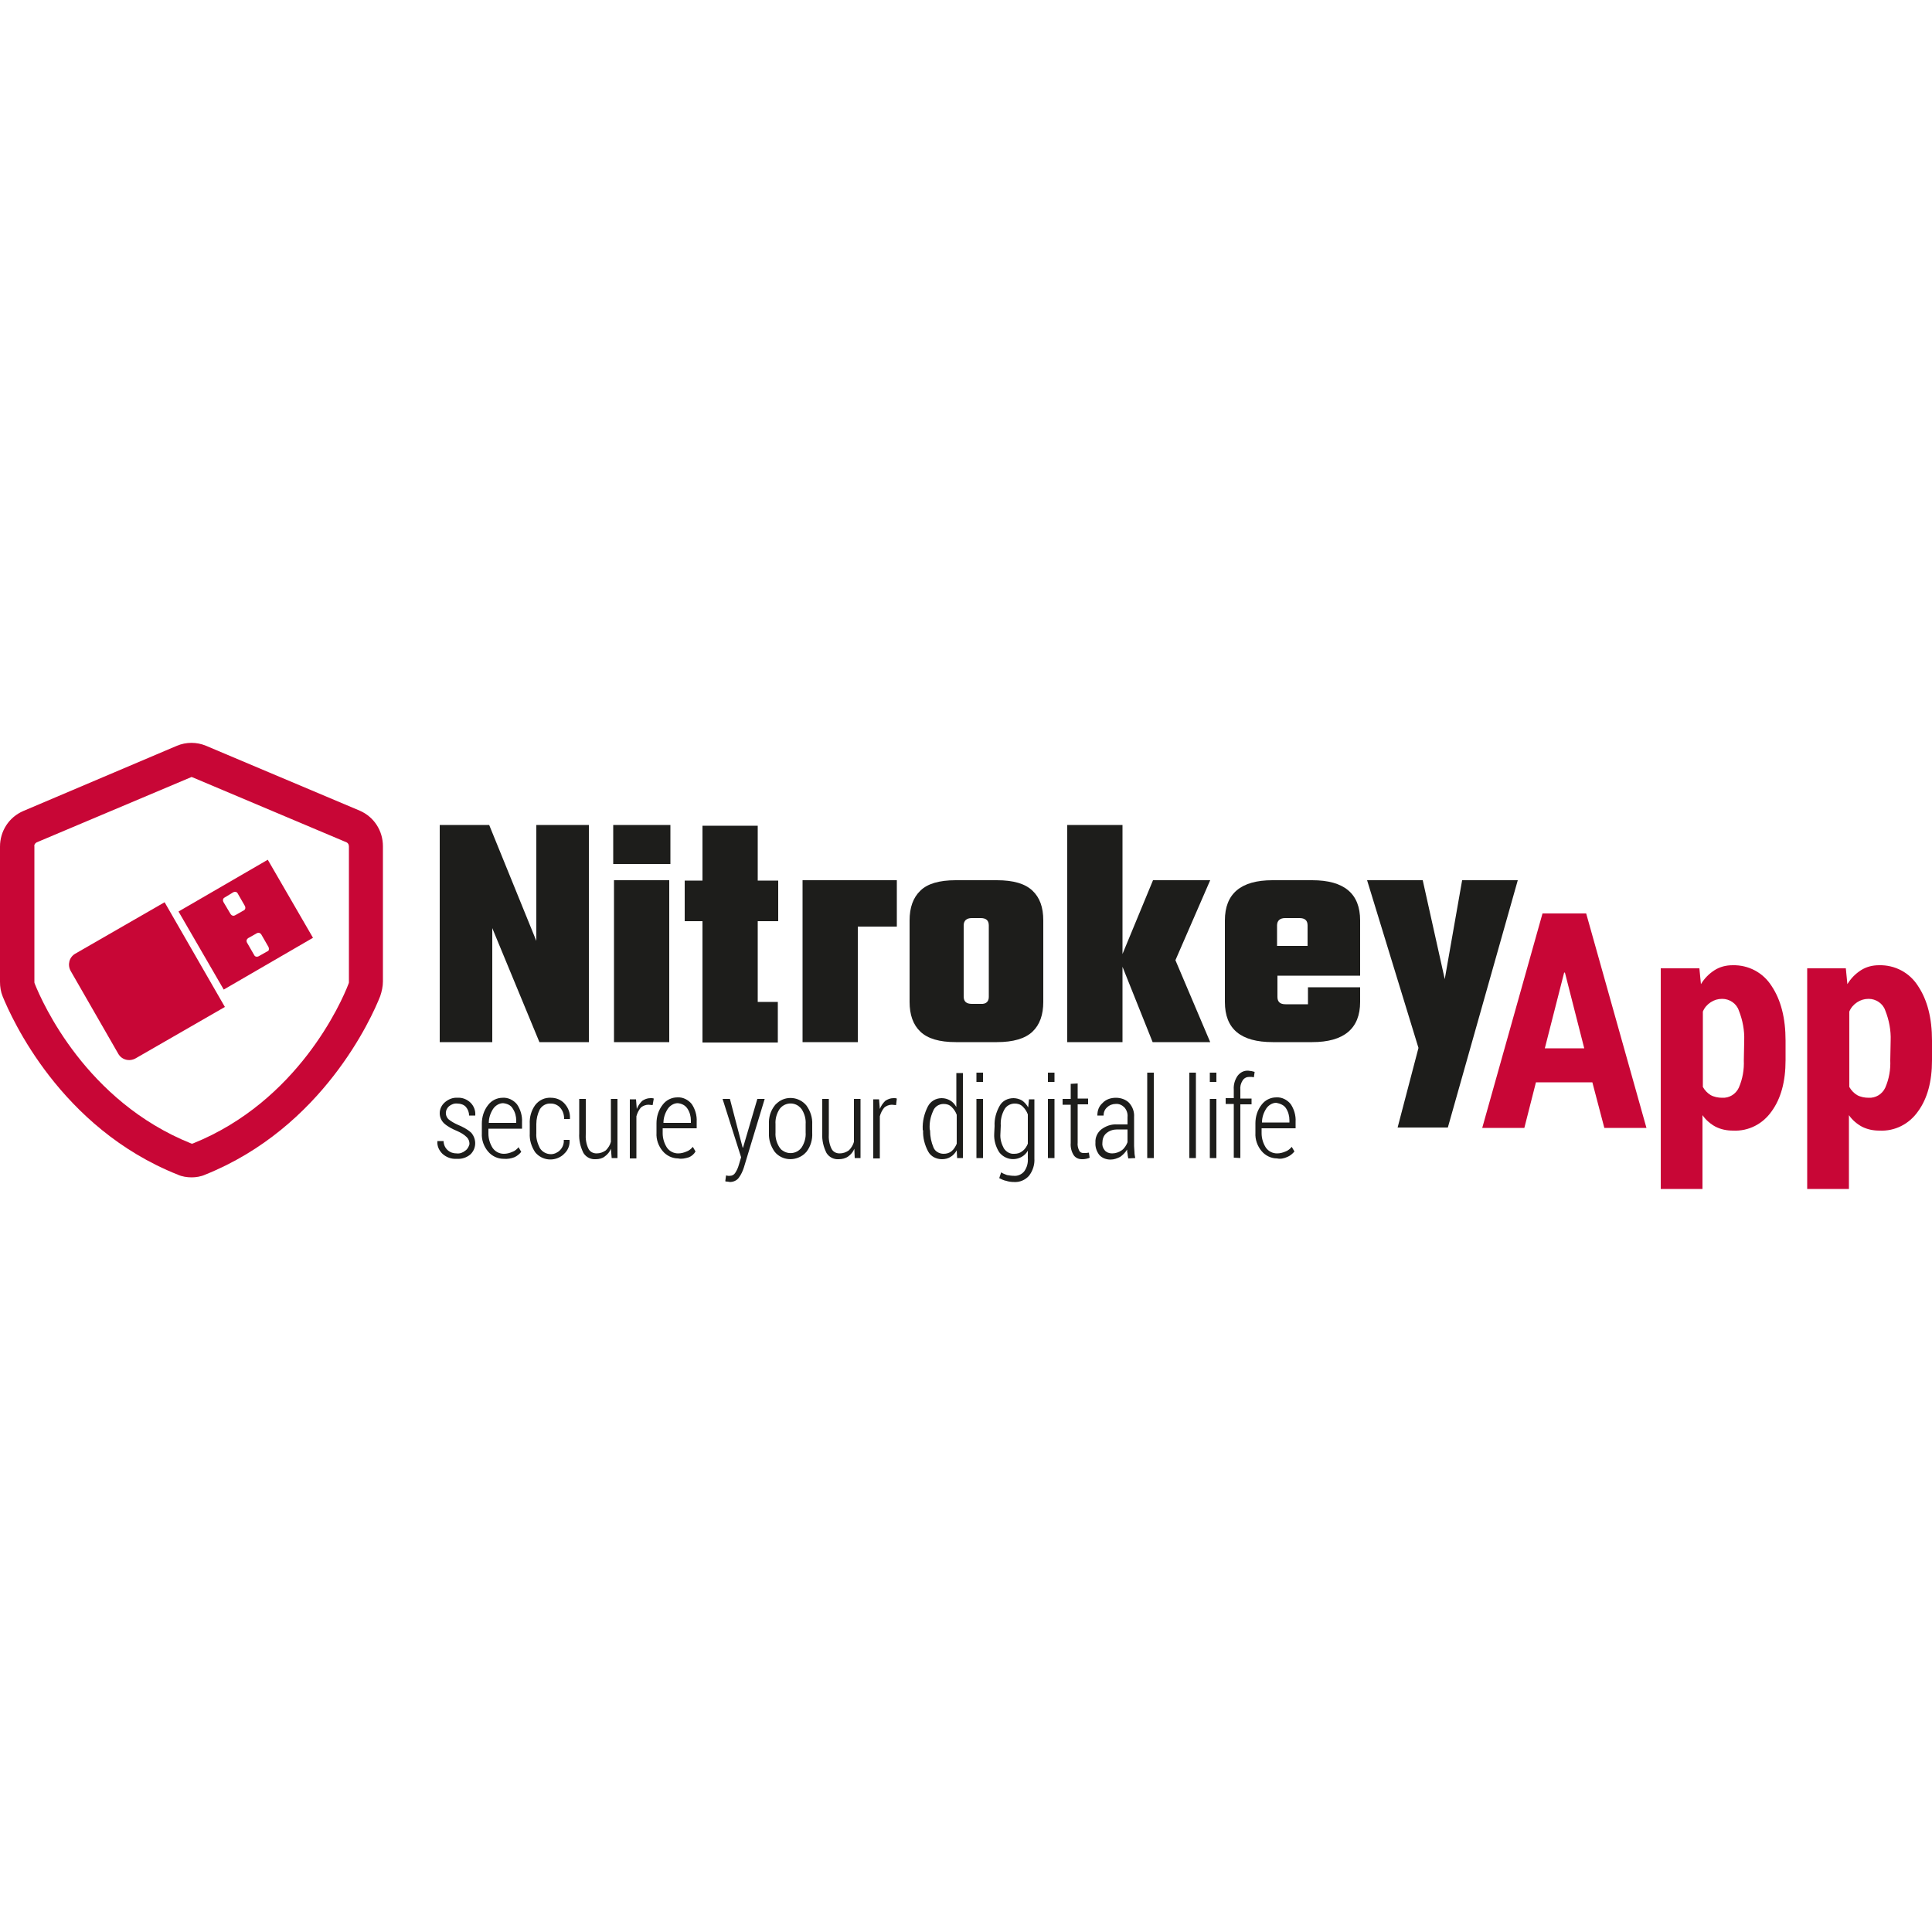
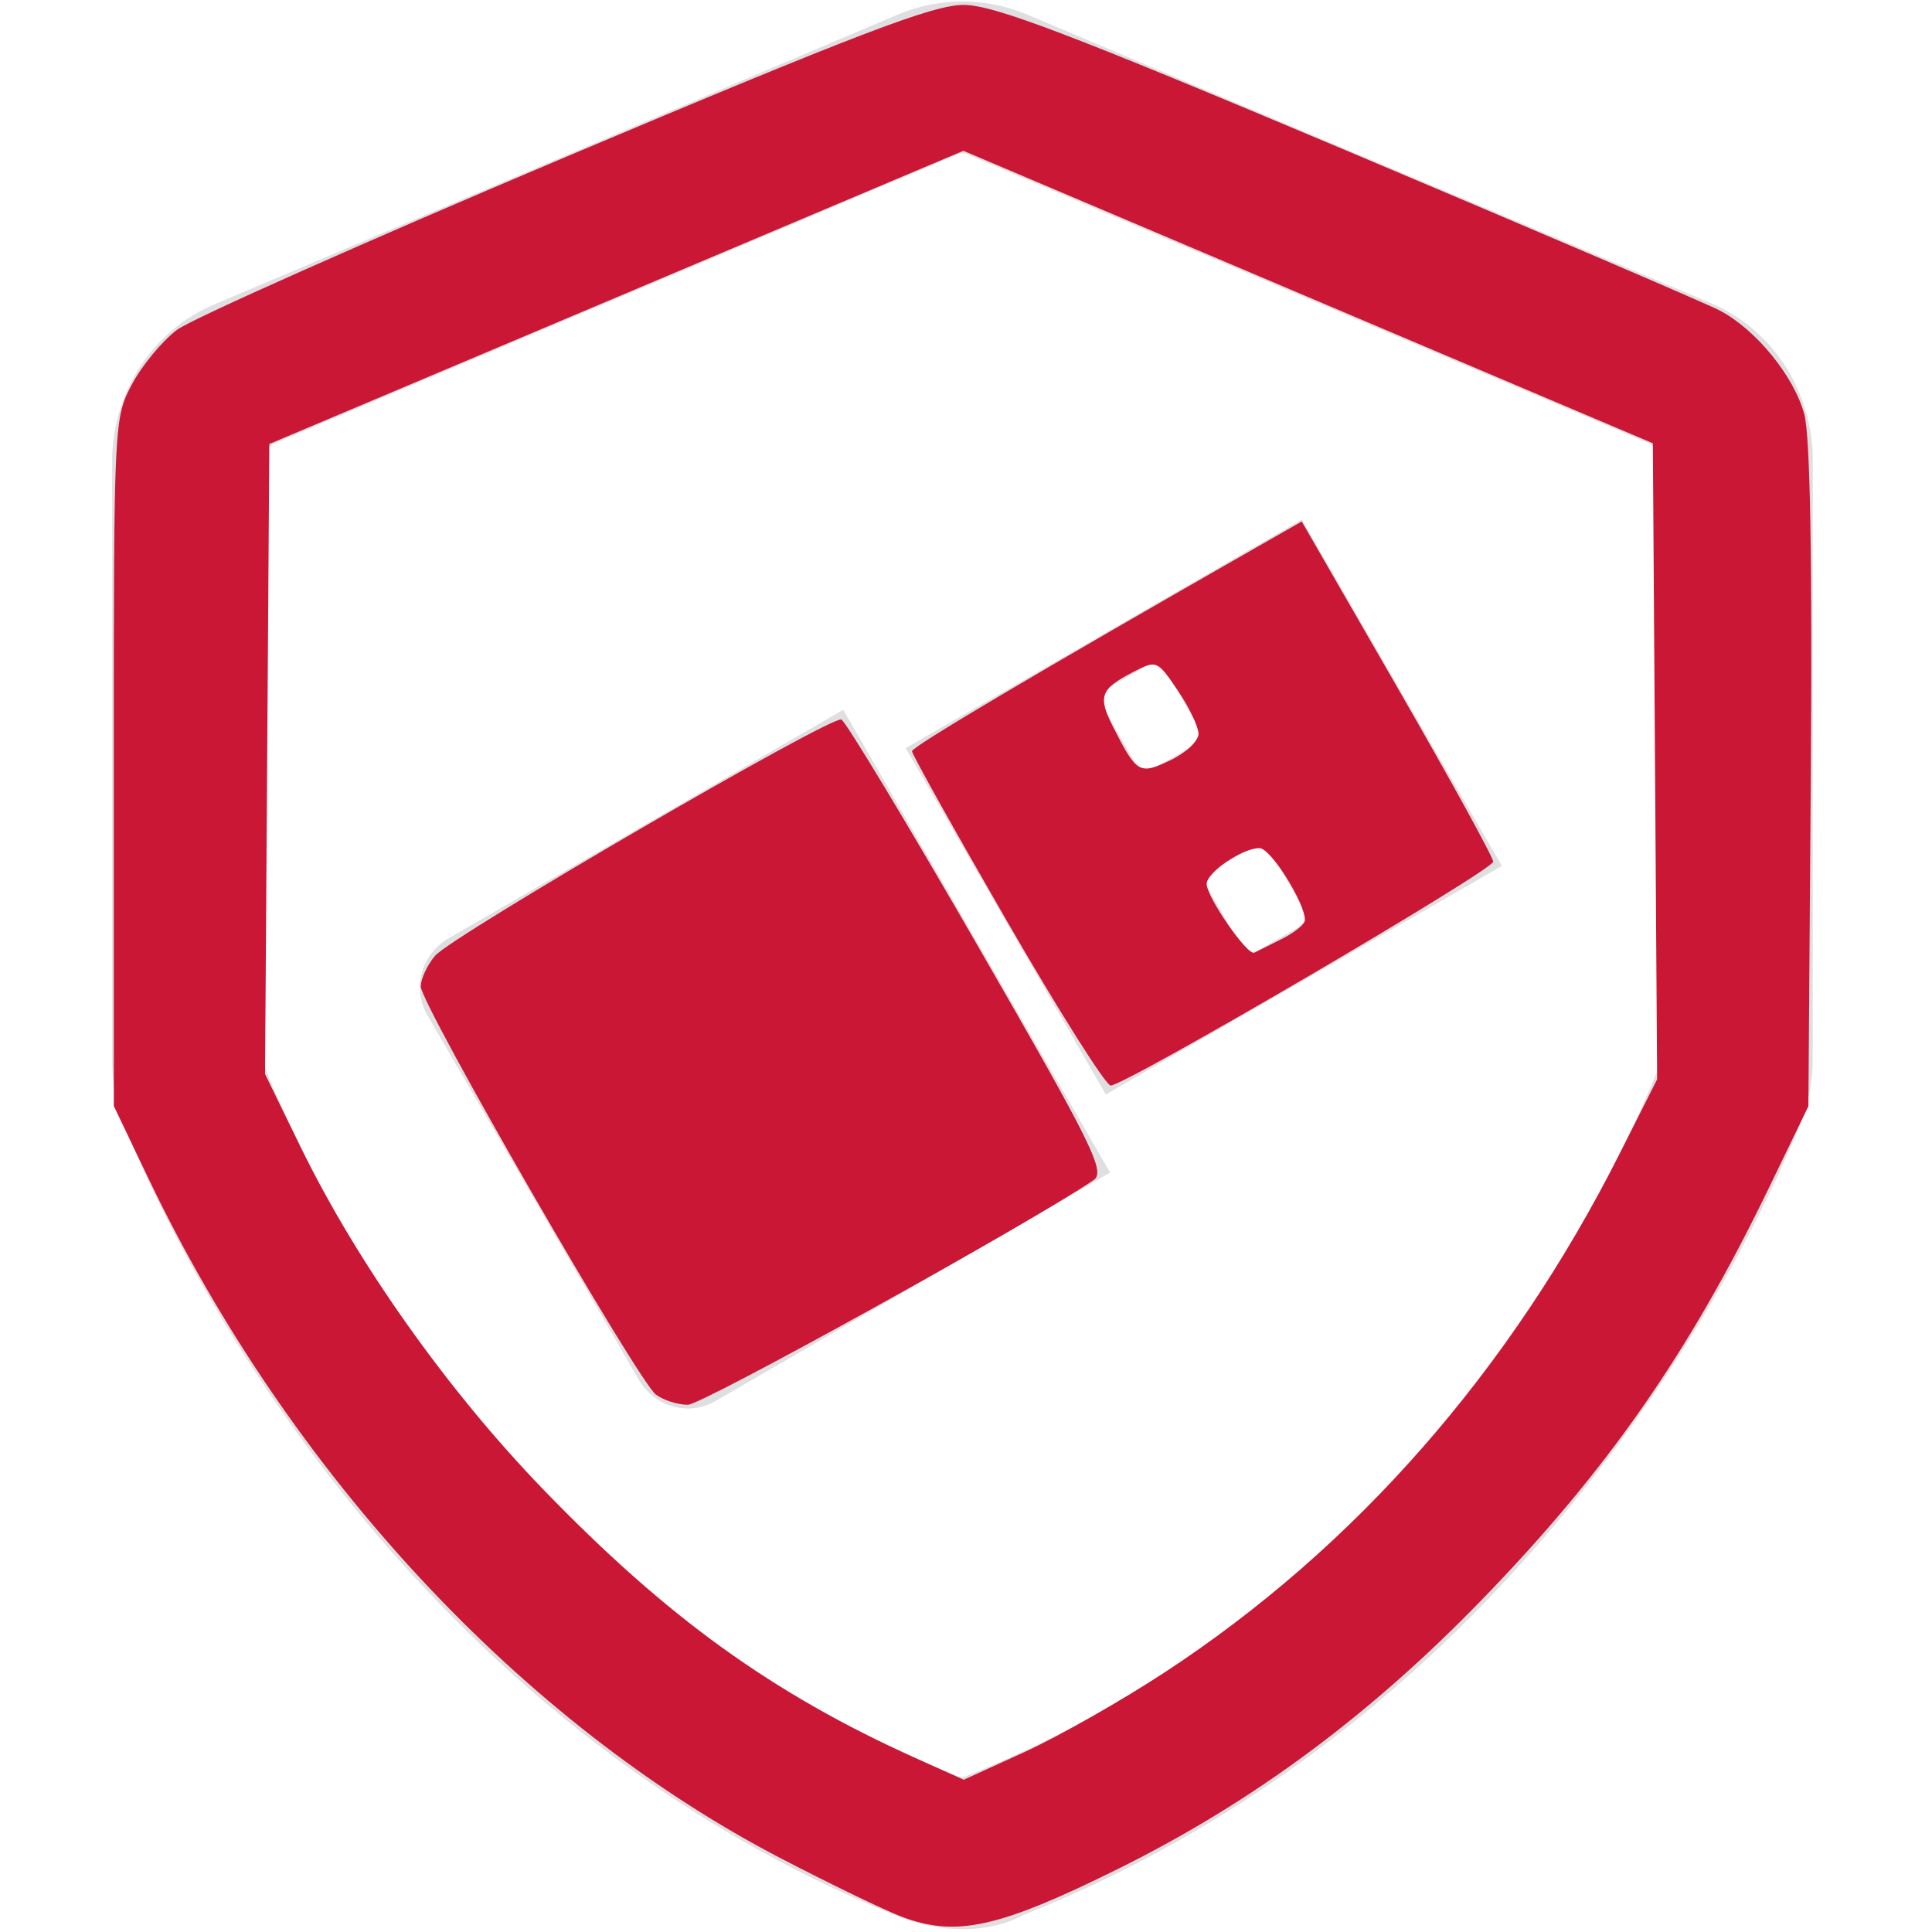
- <svg xmlns="http://www.w3.org/2000/svg" version="1.1" id="Ebene_1" x="0px" y="0px" viewBox="0 0 500 500" style="enable-background:new 0 0 500 500;" xml:space="preserve">
-   <style type="text/css">
- 	.st0{fill:#1D1D1B;}
- 	.st1{fill:#C80636;}
- </style>
-   <path class="st0" d="M120.4,297.8c-0.6,0.5-1.4,0.8-2.2,0.7c-0.8,0-1.6-0.2-2.3-0.8c-0.7-0.6-1.1-1.5-1.1-2.4h-1.6v0.1  c-0.1,1.2,0.4,2.3,1.3,3.2c1,0.9,2.3,1.4,3.7,1.3c1.3,0.1,2.5-0.3,3.5-1.1c1.6-1.5,1.7-3.9,0.3-5.6c0,0-0.1-0.1-0.1-0.1  c-1-0.9-2.2-1.5-3.4-2c-0.9-0.4-1.8-0.9-2.5-1.5c-0.9-1-0.8-2.4,0.2-3.3c0.6-0.5,1.4-0.8,2.2-0.7c0.8,0,1.7,0.3,2.2,0.9  c0.5,0.6,0.8,1.4,0.8,2.2h1.6v-0.1c0.1-1.2-0.4-2.4-1.2-3.2c-0.9-0.9-2.2-1.4-3.4-1.3c-1.2-0.1-2.4,0.4-3.3,1.2  c-0.8,0.7-1.3,1.7-1.3,2.8c0,1,0.4,1.9,1.1,2.6c1,0.9,2.2,1.5,3.4,2c0.9,0.4,1.8,0.9,2.5,1.6c0.5,0.5,0.7,1.1,0.7,1.8  C121.3,296.8,121,297.4,120.4,297.8L120.4,297.8z M133.1,299.5c0.7-0.3,1.3-0.8,1.8-1.4l-0.7-1.2c-0.4,0.5-1,1-1.6,1.2  c-0.7,0.3-1.4,0.5-2.2,0.5c-1.1,0-2.2-0.5-2.9-1.5c-0.7-1.1-1.1-2.4-1.1-3.7v-1.3h8.7v-1.7c0.1-1.6-0.4-3.3-1.3-4.6  c-0.9-1.1-2.3-1.8-3.7-1.7c-1.5,0-2.9,0.7-3.8,1.9c-1.1,1.4-1.6,3.1-1.6,4.8v2.5c-0.1,1.7,0.5,3.4,1.6,4.7c1,1.2,2.5,1.9,4,1.9  C131.4,300,132.3,299.8,133.1,299.5L133.1,299.5z M132.7,286.9c0.6,0.9,0.9,2,0.9,3.1v0.6h-7.1c0-1.3,0.4-2.5,1.1-3.6  c0.6-0.9,1.6-1.5,2.6-1.5C131.2,285.6,132.2,286,132.7,286.9L132.7,286.9z M139.7,297.1c-0.6-1.2-1-2.5-0.9-3.8v-2.4  c0-1.3,0.3-2.6,0.9-3.8c0.6-1,1.7-1.6,2.9-1.5c0.9,0,1.8,0.4,2.4,1.1c0.7,0.8,1,1.8,1,2.9h1.5v-0.1c0.1-1.4-0.4-2.8-1.4-3.9  c-0.9-1-2.2-1.5-3.5-1.5c-1.6-0.1-3.1,0.6-4.1,1.9c-1,1.4-1.5,3.1-1.4,4.9v2.4c-0.1,1.7,0.4,3.4,1.4,4.9c1.8,2.2,5,2.5,7.2,0.7  c0.1-0.1,0.2-0.2,0.3-0.3c1-0.9,1.5-2.2,1.4-3.5v-0.1h-1.5c0.1,1-0.3,2-1,2.7c-0.6,0.6-1.5,1-2.3,1  C141.4,298.7,140.3,298.1,139.7,297.1L139.7,297.1z M158.3,299.7h1.5v-15.3h-1.7v11.1c-0.2,0.8-0.7,1.6-1.3,2.2  c-0.7,0.5-1.5,0.8-2.4,0.8c-0.9,0-1.7-0.4-2.1-1.2c-0.6-1.2-0.8-2.6-0.7-4v-8.9h-1.7v8.9c-0.1,1.8,0.3,3.5,1.1,5.1  c0.7,1.1,1.9,1.7,3.2,1.6c0.8,0,1.7-0.2,2.3-0.7c0.7-0.5,1.3-1.2,1.6-2L158.3,299.7L158.3,299.7z M169.2,284.3  c-0.1,0-0.3-0.1-0.4-0.1c-0.2,0-0.4,0-0.5,0c-0.8,0-1.5,0.3-2.1,0.7c-0.6,0.6-1.1,1.3-1.4,2.1l-0.2-2.5H163v15.3h1.7v-10.9  c0.2-0.8,0.6-1.6,1.1-2.2c0.5-0.5,1.3-0.8,2-0.8l1.1,0.1L169.2,284.3L169.2,284.3z M178.3,299.5c0.7-0.3,1.3-0.8,1.7-1.5l-0.7-1.2  c-0.4,0.5-1,1-1.6,1.2c-0.7,0.3-1.4,0.5-2.2,0.5c-1.1,0-2.2-0.5-2.9-1.5c-0.7-1.1-1.1-2.4-1.1-3.7V292h8.8v-1.7  c0.1-1.6-0.4-3.3-1.3-4.6c-0.9-1.1-2.3-1.8-3.7-1.7c-1.5,0-2.9,0.7-3.8,1.9c-1.1,1.4-1.6,3.1-1.6,4.8v2.5c-0.1,1.7,0.5,3.4,1.6,4.7  c1,1.2,2.5,1.9,4,1.9C176.4,300,177.3,299.8,178.3,299.5L178.3,299.5z M177.9,286.9c0.6,0.9,0.9,2,0.9,3.1v0.6h-7.1  c0-1.3,0.4-2.5,1.1-3.6c0.6-0.9,1.6-1.5,2.6-1.5C176.4,285.6,177.3,286,177.9,286.9L177.9,286.9z M188.9,284.4H187l4.8,15.1l-0.6,2  c-0.2,0.7-0.5,1.4-0.9,2c-0.3,0.5-0.8,0.8-1.4,0.8h-0.5l-0.5-0.1l-0.2,1.5c0.2,0.1,0.4,0.1,0.6,0.1c0.2,0,0.4,0.1,0.6,0.1  c0.9,0,1.8-0.4,2.3-1.1c0.6-0.8,1-1.7,1.3-2.6l5.4-17.8h-1.9l-3.7,12.6h-0.1l-0.4-1.5L188.9,284.4L188.9,284.4z M199,293.2  c-0.1,1.8,0.5,3.5,1.5,4.9c1.9,2.3,5.3,2.5,7.6,0.6c0.2-0.2,0.4-0.4,0.6-0.6c1.1-1.4,1.6-3.2,1.5-4.9v-2.2c0.1-1.8-0.5-3.5-1.5-4.9  c-1.9-2.3-5.3-2.6-7.5-0.7c-0.2,0.2-0.5,0.4-0.7,0.7c-1.1,1.4-1.6,3.1-1.5,4.9V293.2z M200.7,290.9c-0.1-1.3,0.3-2.7,1-3.8  c1.1-1.6,3.3-2,4.9-0.9c0.4,0.3,0.7,0.6,0.9,0.9c0.7,1.1,1.1,2.5,1,3.8v2.2c0.1,1.3-0.3,2.7-1,3.8c-1.1,1.6-3.3,2-4.9,0.9  c-0.4-0.2-0.7-0.6-0.9-0.9c-0.7-1.1-1.1-2.5-1-3.8V290.9L200.7,290.9z M221.2,299.7h1.5v-15.3H221v11.1c-0.2,0.8-0.7,1.6-1.3,2.2  c-0.7,0.5-1.5,0.8-2.4,0.8c-0.9,0-1.7-0.4-2.1-1.2c-0.6-1.2-0.8-2.6-0.7-4v-8.9h-1.7v8.9c-0.1,1.8,0.3,3.5,1.1,5.1  c0.7,1.1,1.9,1.7,3.2,1.6c0.8,0,1.7-0.2,2.4-0.7c0.7-0.5,1.3-1.2,1.6-2L221.2,299.7L221.2,299.7z M232.1,284.3  c-0.1,0-0.3-0.1-0.4-0.1c-0.2,0-0.4,0-0.5,0c-0.8,0-1.5,0.3-2.1,0.7c-0.6,0.6-1.1,1.3-1.4,2.1l-0.2-2.5H226v15.3h1.7v-10.9  c0.2-0.8,0.6-1.6,1.1-2.2c0.5-0.5,1.3-0.8,2-0.8l1.1,0.1L232.1,284.3L232.1,284.3z M238.9,292.5c-0.1,1.9,0.4,3.8,1.3,5.5  c0.7,1.3,2.1,2,3.6,2c0.8,0,1.6-0.2,2.2-0.6c0.7-0.4,1.2-1,1.6-1.7l0.1,2h1.5v-22h-1.7v8.8c-0.4-0.7-0.9-1.3-1.6-1.7  c-0.7-0.4-1.4-0.6-2.2-0.6c-1.5,0-2.9,0.8-3.6,2.2c-0.9,1.8-1.4,3.8-1.3,5.9V292.5L238.9,292.5z M240.6,292.2  c-0.1-1.6,0.2-3.2,0.9-4.7c0.4-1.1,1.5-1.8,2.7-1.8c0.8,0,1.5,0.2,2.1,0.8c0.6,0.6,1,1.2,1.3,2v7.5c-0.3,0.7-0.7,1.4-1.3,1.9  c-0.6,0.5-1.3,0.7-2.1,0.7c-1.1,0-2.2-0.6-2.6-1.6c-0.6-1.4-0.9-2.9-0.9-4.4L240.6,292.2L240.6,292.2z M254.4,284.4h-1.7v15.3h1.7  V284.4z M254.4,277.6h-1.7v2.4h1.7V277.6L254.4,277.6z M257.3,293.4c-0.1,1.7,0.4,3.4,1.3,4.8c1.4,1.8,3.8,2.3,5.8,1.2  c0.7-0.4,1.2-0.9,1.6-1.6v1.9c0.1,1.2-0.2,2.4-0.9,3.4c-0.6,0.8-1.7,1.3-2.7,1.2c-0.6,0-1.2-0.1-1.8-0.2c-0.5-0.2-1.1-0.4-1.5-0.7  l-0.5,1.5c0.6,0.3,1.2,0.6,1.8,0.7c0.6,0.2,1.3,0.3,2,0.3c1.5,0.1,2.9-0.5,3.9-1.6c1-1.3,1.5-2.9,1.4-4.5v-15.3h-1.4l-0.2,2.1  c-0.4-0.7-0.9-1.3-1.6-1.8c-0.7-0.4-1.5-0.6-2.2-0.6c-1.5,0-2.9,0.7-3.6,2c-0.9,1.6-1.4,3.4-1.3,5.2L257.3,293.4L257.3,293.4z   M259,291.3c-0.1-1.4,0.2-2.8,0.9-4.1c0.5-1,1.6-1.6,2.7-1.6c0.8,0,1.5,0.2,2.1,0.8c0.6,0.6,1,1.2,1.3,2v7.6  c-0.3,0.7-0.7,1.4-1.4,1.9c-0.6,0.5-1.3,0.7-2.1,0.7c-1.1,0.1-2.1-0.5-2.7-1.4c-0.6-1.1-1-2.4-0.9-3.7L259,291.3L259,291.3z   M272.9,284.4h-1.7v15.3h1.7V284.4z M272.9,277.6h-1.7v2.4h1.7V277.6L272.9,277.6z M277.1,280.5v3.9H275v1.5h2.1v9.9  c-0.1,1.1,0.2,2.3,0.8,3.2c0.5,0.7,1.3,1,2.1,1c0.4,0,0.7,0,1.1-0.1c0.3-0.1,0.6-0.1,0.9-0.3l-0.2-1.3c-0.3,0-0.5,0.1-0.7,0.1  c-0.2,0-0.4,0-0.7,0c-0.5,0-0.9-0.2-1.1-0.6c-0.3-0.6-0.5-1.4-0.4-2.1v-9.9h2.7v-1.5h-2.7v-3.9L277.1,280.5z M293.8,299.7  c-0.1-0.5-0.2-1-0.2-1.5c0-0.5-0.1-1-0.1-1.6v-7.5c0.1-1.4-0.4-2.7-1.3-3.7c-0.9-0.9-2.2-1.3-3.4-1.3c-1.3,0-2.6,0.4-3.5,1.4  c-0.9,0.8-1.3,1.9-1.3,3.1v0.1h1.6c0-0.8,0.3-1.6,0.9-2.1c0.6-0.6,1.4-0.9,2.2-0.9c0.9-0.1,1.7,0.3,2.3,0.9c0.6,0.7,0.9,1.6,0.8,2.5  v1.9h-2.7c-1.5-0.1-2.9,0.4-4.1,1.3c-1,0.8-1.6,2.1-1.5,3.4c-0.1,1.1,0.3,2.3,1,3.2c0.7,0.8,1.8,1.2,2.9,1.2c0.9,0,1.7-0.3,2.5-0.7  c0.7-0.5,1.3-1.1,1.8-1.9c0,0.3,0,0.7,0.1,1c0,0.3,0.1,0.8,0.2,1.3L293.8,299.7z M285.9,297.7c-0.5-0.6-0.7-1.3-0.6-2  c0-0.9,0.3-1.8,1-2.4c0.8-0.7,1.8-1,2.8-1h2.7v3.3c-0.3,0.8-0.8,1.6-1.5,2.1c-0.7,0.5-1.6,0.8-2.5,0.8  C287,298.5,286.3,298.2,285.9,297.7L285.9,297.7z M298.6,277.6h-1.7v22.1h1.7V277.6L298.6,277.6z M309.5,277.6h-1.7v22.1h1.7V277.6  L309.5,277.6z M314.8,284.4h-1.7v15.3h1.7V284.4z M314.8,277.6h-1.7v2.4h1.7V277.6L314.8,277.6z M321,299.7v-13.9h2.9v-1.5H321v-2.2  c-0.1-0.9,0.1-1.7,0.6-2.5c0.4-0.6,1-0.9,1.7-0.9c0.2,0,0.4,0,0.6,0c0.2,0,0.4,0.1,0.6,0.1l0.2-1.4c-0.3-0.1-0.5-0.1-0.8-0.2  c-0.3,0-0.5-0.1-0.8-0.1c-1.1-0.1-2.1,0.4-2.8,1.3c-0.7,1-1.1,2.3-1,3.6v2.2h-2.1v1.5h2.1v13.9L321,299.7z M333.2,299.4  c0.7-0.3,1.3-0.8,1.8-1.4l-0.7-1.2c-0.4,0.5-1,1-1.6,1.2c-0.7,0.3-1.4,0.5-2.2,0.5c-1.1,0-2.2-0.5-2.9-1.5c-0.7-1.1-1.1-2.4-1.1-3.7  V292h8.8v-1.7c0.1-1.6-0.4-3.3-1.3-4.6c-0.9-1.1-2.3-1.8-3.7-1.7c-1.5,0-2.9,0.7-3.8,1.9c-1.1,1.4-1.6,3.1-1.6,4.8v2.5  c-0.1,1.7,0.5,3.4,1.6,4.7c1,1.2,2.5,1.9,4,1.9C331.4,300,332.3,299.8,333.2,299.4L333.2,299.4z M332.8,286.8c0.6,0.9,0.9,2,0.9,3.1  v0.6h-7.1c0-1.3,0.4-2.5,1.1-3.6c0.6-0.9,1.6-1.5,2.6-1.5C331.3,285.6,332.3,286,332.8,286.8L332.8,286.8z" />
-   <path class="st0" d="M173.5,223.6v-10.1h-14.8v10.1H173.5z M173.2,227.8h-14.3v41.9h14.3L173.2,227.8L173.2,227.8z M221.7,227.8h-14  v41.9H222v-29.9h5.3h4.8v-12h-1.3L221.7,227.8L221.7,227.8z M238.2,230.5c-1.9,1.8-2.8,4.4-2.8,7.7v21.1c0,3.3,0.9,5.9,2.8,7.7  c1.9,1.8,4.9,2.7,9.2,2.7H258c4.2,0,7.3-0.9,9.2-2.7s2.8-4.4,2.8-7.7v-21.1c0-3.4-0.9-5.9-2.8-7.7s-4.9-2.7-9.2-2.7h-10.7  C243.1,227.8,240,228.7,238.2,230.5L238.2,230.5z M253.8,259.8h-2.3c-1.4,0-2.1-0.6-2.1-1.9v-18.4c0-1.2,0.7-1.9,2.1-1.9h2.3  c1.4,0,2.1,0.6,2.1,1.9V258C255.9,259.2,255.2,259.9,253.8,259.8L253.8,259.8z" />
-   <polygon class="st0" points="138.8,243.5 126.6,213.5 113.8,213.5 113.8,269.7 127.4,269.7 127.4,240.2 139.6,269.7 152.4,269.7   152.4,213.5 138.8,213.5 138.8,243.5 " />
-   <path class="st0" d="M361.7,291.8h13l18.1-64h-14.4l-4.5,25.6l-5.7-25.6h-14.4l13.3,43.4" />
-   <path class="st0" d="M317,238.2v21.1c0,7,4.1,10.4,12.4,10.4h10.2c8.2,0,12.4-3.5,12.4-10.4v-3.8h-13.5v2.4c0,1.4,0,2,0,2h-5.8  c-1.4,0-2.1-0.6-2.1-1.9v-5.5H352v-14.3c0-6.9-4.1-10.4-12.4-10.4h-10.3C321.1,227.8,317,231.3,317,238.2z M330.5,239.5  c0-1.2,0.7-1.9,2.1-1.9h3.7c1.4,0,2.1,0.6,2.1,1.9v5.3h-7.9L330.5,239.5L330.5,239.5z" />
-   <path class="st0" d="M201.4,227.9h-5.3v-14.2h-14.3v14.2h-4.6v10.5h4.6v31.4h19.5v-10.5h-5.2v-20.9h5.3V227.9z" />
-   <polygon class="st0" points="290.5,250.2 298.3,269.7 313.2,269.7 304.2,248.5 313.2,227.8 298.4,227.8 290.5,246.9 290.5,213.5   276.2,213.5 276.2,269.7 290.5,269.7 290.5,250.2 " />
-   <path class="st1" d="M58.2,260.6l-23.1,13.3c-1.6,0.9-3.6,0.4-4.5-1.2l-12.3-21.4c-0.9-1.6-0.4-3.6,1.2-4.5l23.1-13.3L58.2,260.6z" />
-   <path class="st1" d="M46.2,235.9l11.7,20.2l23.1-13.4l-11.7-20.2L46.2,235.9z M57.8,233.4c-0.2-0.4-0.1-0.9,0.3-1.1l2.3-1.4  c0.4-0.2,0.9-0.1,1.1,0.3l1.9,3.3c0.2,0.4,0.1,0.9-0.3,1.1l-2.3,1.3c-0.4,0.2-0.8,0.1-1.1-0.3c0,0,0,0,0,0L57.8,233.4L57.8,233.4z   M69.2,246.2l-2.3,1.3c-0.4,0.2-0.9,0.1-1.1-0.3l-1.9-3.3c-0.2-0.4-0.1-0.8,0.3-1.1c0,0,0,0,0,0l2.3-1.3c0.4-0.2,0.8-0.1,1.1,0.3  c0,0,0,0,0,0l1.9,3.3C69.7,245.6,69.6,246.1,69.2,246.2L69.2,246.2z" />
-   <path class="st1" d="M49.6,304.7c-1.2,0-2.5-0.2-3.6-0.7c-30.4-12.1-43-40.5-45.3-46.1c-0.5-1.2-0.7-2.5-0.7-3.8v-35  c0-4,2.3-7.6,6-9.2L45.8,193c2.4-1,5.1-1,7.5,0l39.8,16.8c3.7,1.6,6,5.2,6,9.2v35c0,1.3-0.3,2.6-0.7,3.8c-2.2,5.6-14.9,34-45.3,46.2  C52,304.5,50.7,304.7,49.6,304.7L49.6,304.7z M49.6,201.1c-0.1,0-0.2,0-0.3,0.1L9.5,218c-0.4,0.2-0.7,0.6-0.6,1.1v35  c0,0.2,0,0.3,0.1,0.5c2,5,13.3,30.4,40.4,41.3c0.2,0.1,0.4,0.1,0.6,0C77,285,88.3,259.6,90.2,254.6c0.1-0.2,0.1-0.3,0.1-0.5v-35  c0-0.5-0.2-0.9-0.6-1.1l-39.8-16.8C49.8,201.2,49.7,201.1,49.6,201.1z" />
-   <path class="st1" d="M415.2,291.9h10.9l-15.6-55.5h-11.3l-15.6,55.5h10.9l3-11.8h14.6L415.2,291.9L415.2,291.9z M404.8,251.7h0.2  l5,19.6h-10.2L404.8,251.7L404.8,251.7z M462.1,269.3c0-5.8-1.2-10.5-3.6-14.1c-2.2-3.5-6-5.5-10.1-5.4c-1.7,0-3.3,0.4-4.7,1.3  c-1.4,0.9-2.6,2.1-3.5,3.6l-0.4-4.1h-10v57.1h10.8v-19.1c0.9,1.3,2.1,2.3,3.4,3c1.4,0.7,2.9,1,4.5,1c4,0.2,7.7-1.7,10-5  c2.4-3.3,3.6-7.7,3.6-13.2L462.1,269.3L462.1,269.3z M451.3,274.4c0.1,2.4-0.3,4.8-1.3,7.1c-0.8,1.7-2.5,2.7-4.3,2.6  c-1,0-2.1-0.2-3-0.7c-0.8-0.5-1.5-1.2-2-2.1v-19.5c0.4-1,1.1-1.8,2-2.4c0.9-0.6,1.9-0.9,3-0.9c1.9,0,3.7,1.2,4.3,3  c1,2.5,1.5,5.2,1.4,7.8L451.3,274.4L451.3,274.4z M500,269.3c0-5.8-1.2-10.5-3.6-14.1c-2.2-3.5-6-5.5-10.1-5.4  c-1.7,0-3.3,0.4-4.7,1.3c-1.4,0.9-2.6,2.1-3.5,3.6l-0.4-4.1h-10v57.1h10.8v-19.1c0.9,1.3,2.1,2.3,3.4,3c1.4,0.7,2.9,1,4.5,1  c4,0.2,7.7-1.7,10-5c2.4-3.3,3.6-7.7,3.6-13.2V269.3L500,269.3z M489.2,274.4c0.1,2.4-0.3,4.8-1.3,7.1c-0.8,1.7-2.5,2.7-4.3,2.6  c-1,0-2.1-0.2-3-0.7c-0.8-0.5-1.5-1.2-2-2.1v-19.5c0.4-1,1.1-1.8,2-2.4c0.9-0.6,1.9-0.9,3-0.9c1.9,0,3.7,1.2,4.3,3  c1,2.5,1.5,5.2,1.4,7.8L489.2,274.4L489.2,274.4z" />
+ <svg xmlns="http://www.w3.org/2000/svg" version="1.1" id="Ebene_1" x="0px" y="0px" viewBox="0 0 136.1 136.1" enable-background="new 0 0 136.1 136.1" xml:space="preserve">
+   <defs id="defs31" />
+   <g id="g26">
+     <path fill="#DFDFE1" d="M78.2,82.6L50.4,98.7c-1.9,1.1-4.3,0.4-5.4-1.5L30.1,71.5c-1.1-1.9-0.4-4.3,1.5-5.4L59.4,50L78.2,82.6z" id="path20" />
+     <path fill="#DFDFE1" d="M91.5,65.3l-2.8,1.6c-0.5,0.3-1,0.1-1.3-0.3l-2.3-4c-0.3-0.5-0.1-1,0.3-1.3l2.8-1.6c0.5-0.3,1-0.1,1.3,0.3   l2.3,4C92.1,64.4,92,65,91.5,65.3 M77.7,49.8c-0.3-0.5-0.1-1,0.3-1.3l2.8-1.6c0.5-0.3,1-0.1,1.3,0.3l2.3,4c0.3,0.5,0.1,1-0.3,1.3   l-2.8,1.6c-0.5,0.3-1,0.1-1.3-0.3L77.7,49.8z M63.8,52.7l14.1,24.4l27.9-16.1L91.7,36.6L63.8,52.7z" id="path22" />
+     <path fill="#DFDFE1" d="M67.8,10.8c-0.1,0-0.2,0-0.4,0.1L19.4,31.2c-0.5,0.2-0.8,0.7-0.8,1.3v42.2c0,0.2,0,0.4,0.1,0.6   c2.4,6.1,16.1,36.7,48.7,49.8c0.2,0.1,0.5,0.1,0.7,0c32.7-13.1,46.3-43.7,48.7-49.8c0.1-0.2,0.1-0.4,0.1-0.6V32.5   c0-0.6-0.3-1.1-0.8-1.3L68.2,10.9C68.1,10.8,68,10.8,67.8,10.8 M67.8,135.9c-1.5,0-2.9-0.3-4.3-0.8c-36.7-14.7-52-49-54.7-55.7   c-0.6-1.4-0.9-3-0.9-4.6V32.5c0-4.9,2.9-9.3,7.3-11.1L63.3,1c2.9-1.2,6.1-1.2,9,0l48.1,20.3c4.4,1.8,7.3,6.2,7.3,11.1v42.2   c0,1.5-0.3,3.1-0.9,4.6c-2.7,6.8-18,41.1-54.7,55.7C70.8,135.6,69.3,135.9,67.8,135.9" id="path24" />
+   </g>
+   <path style="fill:#c91735;fill-opacity:1;stroke-width:0.577" d="M 46.203,98.24 C 44.934,97.288 29.642,70.743 29.642,69.493 c 0,-0.533 0.454,-1.508 1.009,-2.165 1.18,-1.399 27.838,-16.901 28.617,-16.642 0.29,0.097 4.624,7.288 9.632,15.981 8.107,14.073 8.998,15.878 8.135,16.468 -4.314,2.951 -27.564,15.825 -28.58,15.825 -0.711,0 -1.724,-0.324 -2.253,-0.721 z" id="path35" />
+   <path style="fill:#c91735;fill-opacity:1;stroke-width:0.577" d="M 70.932,64.886 C 67.254,58.515 64.244,53.13 64.245,52.919 c 8.84e-4,-0.321 8.707,-5.473 24.227,-14.338 l 3.229,-1.844 6.744,11.702 c 3.709,6.436 6.744,11.954 6.744,12.262 0,0.603 -25.918,15.769 -26.948,15.769 -0.341,0 -3.63,-5.213 -7.309,-11.584 z m 19.407,1.236 c 0.872,-0.437 1.586,-1.023 1.586,-1.302 0,-1.247 -2.416,-5.075 -3.204,-5.075 -1.198,0 -3.717,1.713 -3.717,2.528 0,0.926 2.884,5.08 3.36,4.84 0.214,-0.108 1.103,-0.554 1.975,-0.991 z M 84.428,51.699 c 0,-0.502 -0.659,-1.883 -1.465,-3.068 -1.441,-2.12 -1.492,-2.141 -3.135,-1.291 -2.32,1.199 -2.507,1.717 -1.407,3.883 1.658,3.264 1.847,3.373 4.033,2.33 1.085,-0.518 1.973,-1.352 1.973,-1.854 z" id="path37" />
+   <path style="fill:#c91735;fill-opacity:1;stroke-width:0.577" d="M 63.488,135.013 C 62.279,134.552 58.475,132.712 55.034,130.925 36.799,121.45 20.413,103.831 10.434,82.968 L 8.016,77.911 V 53.69 c 0,-23.985 0.013,-24.245 1.292,-26.639 0.711,-1.33 2.138,-3.05 3.172,-3.822 1.034,-0.772 13.323,-6.237 27.308,-12.144 C 60.365,2.395 65.723,0.346 67.869,0.346 c 2.14,0 7.357,1.985 27.059,10.296 13.424,5.663 25.209,10.71 26.188,11.216 2.558,1.323 5.263,4.631 5.988,7.324 0.415,1.541 0.569,10.142 0.457,25.536 l -0.169,23.213 -2.784,5.757 c -5.637,11.657 -11.398,19.919 -20.248,29.036 -7.935,8.175 -16.154,14.252 -25.611,18.936 -8.398,4.16 -11.408,4.821 -15.262,3.352 z M 82.039,117.814 C 95.463,109.018 106.376,96.578 114.098,81.266 l 2.639,-5.233 -0.151,-22.404 L 116.435,31.226 92.151,20.924 67.867,10.623 43.42,20.95 18.973,31.278 l -0.151,22.192 -0.151,22.192 2.519,5.162 c 3.968,8.132 10.332,17.115 17.055,24.074 8.758,9.065 16.152,14.403 26.237,18.941 l 3.41,1.535 4.282,-1.952 c 2.355,-1.073 6.794,-3.597 9.864,-5.608 z" id="path39" />
</svg>
